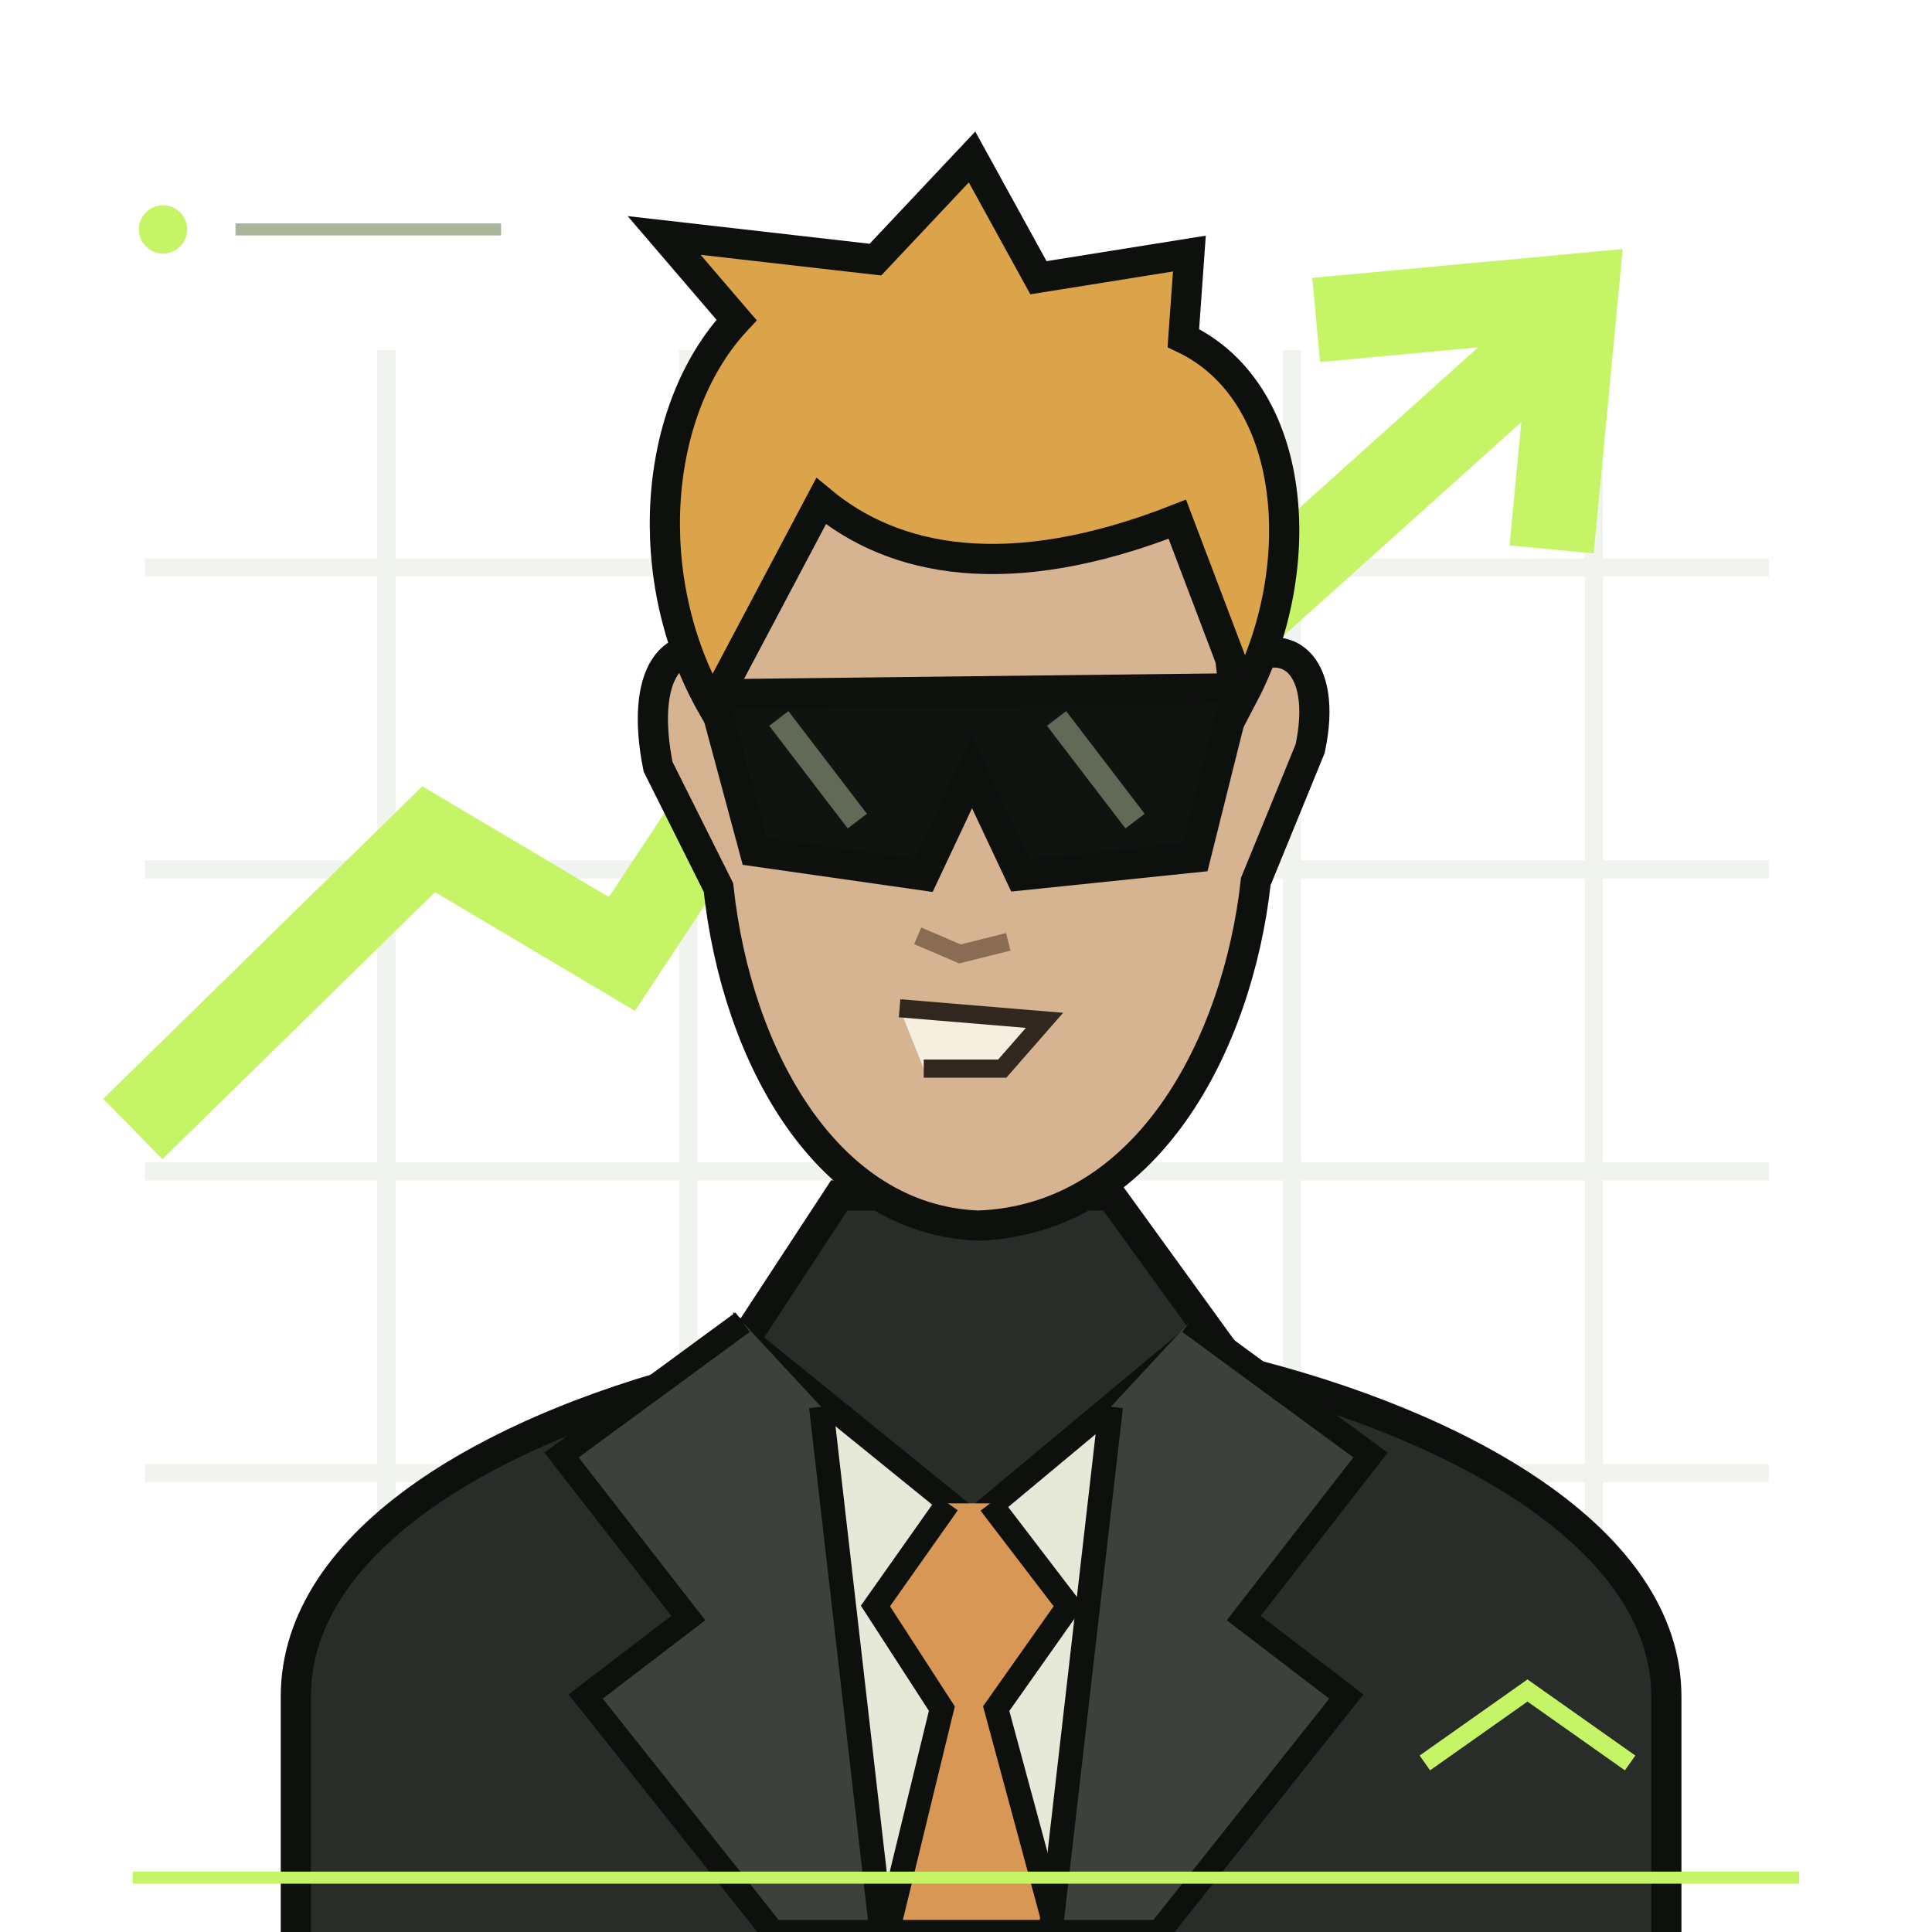
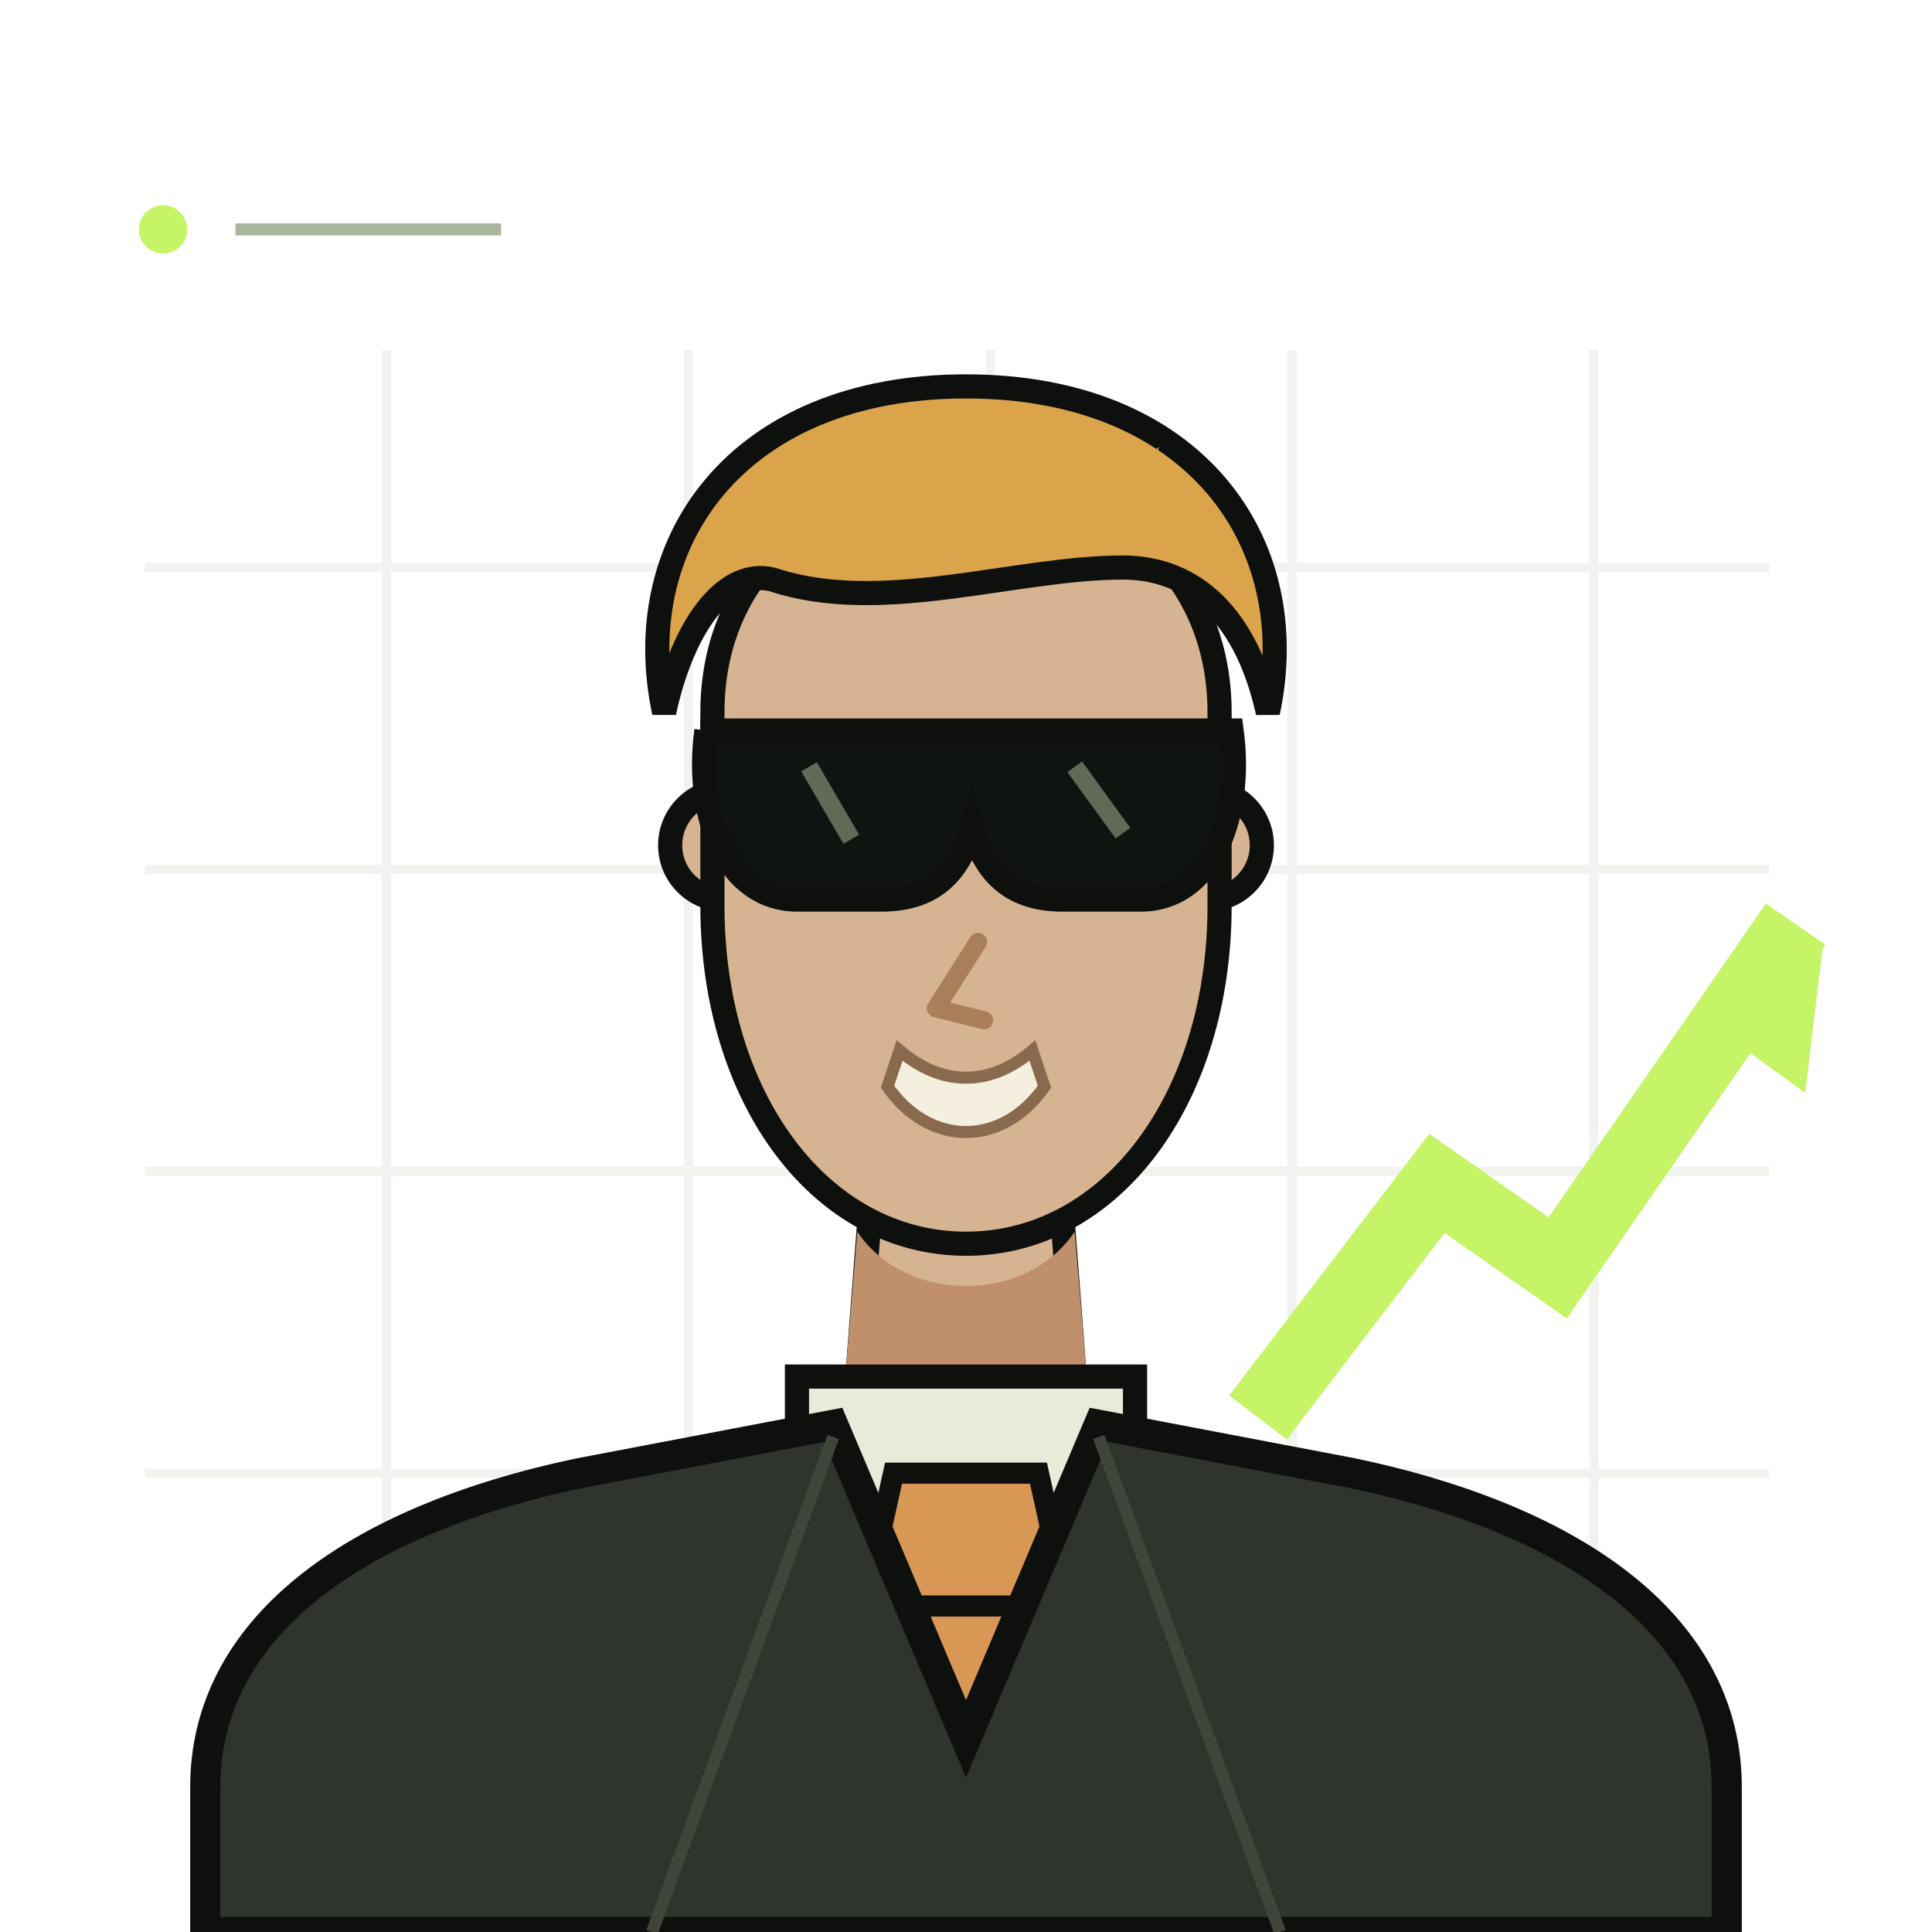
<svg xmlns="http://www.w3.org/2000/svg" viewBox="0 0 320 320" fill="none">
-   <g stroke="#242820" stroke-width="3">
-     <path d="M24 244h269M24 194h269M24 144h269M24 94h269M64 58v218M114 58v218M164 58v218M214 58v218M264 58v218" stroke="#aab69b" opacity=".17" />
-     <path d="m22 187 49-48 32 19 43-65 42 25 69-62" stroke="#c5f467" stroke-width="14" />
-     <path d="m218 53 43-4-4 42" stroke="#c5f467" stroke-width="14" />
-     <path d="M49 320v-39c0-26 33-45 71-54l19-29h45l21 29c37 9 71 28 71 54v39" fill="#292d29" stroke="#0e100e" stroke-width="5" />
-     <path d="m124 222 37 30 36-30-10 98h-51z" fill="#e6e8d8" stroke="#0e100e" stroke-width="4" />
-     <path d="m157 249-12 17 11 17-9 37h28l-10-37 12-17-13-17" fill="#d99756" stroke="#0e100e" stroke-width="4" />
-     <path d="m123 219-30 22 21 27-17 13 31 39h18l-10-87M197 219l30 22-21 27 17 13-31 39h-18l10-87" fill="#3c423b" stroke="#0e100e" stroke-width="4" />
-     <path d="M121 109c-10-5-15 3-12 18l10 20c3 28 18 55 43 56 28-1 43-30 46-57l9-22c3-14-4-20-13-13l-5-44-72-3z" fill="#d7b491" stroke="#0e100e" stroke-width="5" />
-     <path d="M118 117c-12-21-10-49 4-64l-12-14 35 4 16-17 11 20 25-4-1 14c19 9 21 38 10 59l-11-29c-28 11-47 7-59-3z" fill="#dba44b" stroke="#0e100e" stroke-width="5" />
-     <path d="m118 115 87-1-7 28-29 3-8-17-8 17-28-4z" fill="#101410" stroke="#0e100e" stroke-width="5" />
-     <path d="m129 119 13 17m33-17 13 17" stroke="#606a57" stroke-width="4" />
-     <path d="m149 167 24 2-7 8h-13" fill="#f4efde" stroke="#32271f" stroke-width="3" />
-     <path d="m152 155 7 3 8-2" stroke="#896c53" />
-     <path d="m236 292 17-12 17 12" stroke="#c5f467" stroke-width="3" />
+   <g stroke="#aab69b" stroke-opacity=".17" stroke-width="1.5">
+     <path d="M24 244h269M24 194h269M24 144h269M24 94h269M64 58v218M114 58v218M164 58v218M214 58v218M264 58v218" />
  </g>
-   <path d="M22 311h276" stroke="#c5f467" stroke-width="2" />
+   <path d="m212 230 26-34 20 14 36-52" stroke="#c5f467" stroke-width="12" stroke-linecap="square" stroke-linejoin="miter" />
+   <path d="m302 156-21 12 18 13z" fill="#c5f467" />
+   <path d="M146 176h28l6 78h-40z" fill="#d7b491" stroke="#0e100e" stroke-width="4" />
+   <path d="M142 204c8 12 28 12 36 0l2 24c-10 8-30 8-40 0z" fill="#c08f6b" />
+   <path d="M132 228h56v92h-56z" fill="#e9ead9" stroke="#0e100e" stroke-width="4" />
+   <path d="M148 244h24l4 18-16 8-16-8z" fill="#d99756" stroke="#0e100e" stroke-width="3.5" />
+   <path d="M152 266h16l4 32-12 10-12-10z" fill="#d99756" stroke="#0e100e" stroke-width="3.5" />
+   <path d="M34 320V296c0-26 24-44 62-52l42-8 22 52 22-52 42 8c38 8 62 26 62 52v24z" fill="#2f342d" stroke="#0e100e" stroke-width="5" />
+   <path d="m138 238-30 82m74-82 30 82" stroke="#3f4639" stroke-width="2" />
+   <circle cx="120" cy="140" r="9" fill="#d7b491" stroke="#0e100e" stroke-width="4" />
+   <circle cx="200" cy="140" r="9" fill="#d7b491" stroke="#0e100e" stroke-width="4" />
+   <path d="M118 118c0-22 16-38 42-38s42 16 42 38v32c0 32-18 56-42 56s-42-24-42-56z" fill="#d7b491" stroke="#0e100e" stroke-width="4" />
+   <path d="M110 118C104 90 122 64 160 64s56 26 50 54c-4-18-14-24-24-24-18 0-40 8-58 2-8-2-15 8-18 22z" fill="#dba44b" stroke="#0e100e" stroke-width="4" />
+   <path d="M150 68c12 18 28 18 42 6-6 18-24 22-40 12z" fill="#dba44b" />
+   <path d="M116 121h88c2 15-4 28-15 28h-13c-9 0-13-5-15-12-2 7-6 12-15 12h-14c-11 0-17-13-15-28z" fill="#101410" stroke="#0e100e" stroke-width="4" />
+   <path d="m134 127 7 12m37-12 8 11" stroke="#606a57" stroke-width="3" />
+   <path d="m162 156-7 11 8 2" stroke="#a97f5b" stroke-width="3" stroke-linecap="round" stroke-linejoin="round" />
+   <path d="M147 180c7 10 19 10 26 0l-2-6c-7 6-15 6-22 0z" fill="#f4efde" stroke="#8a6a4f" stroke-width="2" />
  <circle cx="27" cy="38" r="4" fill="#c5f467" />
  <path d="M39 38h44" stroke="#aab69b" stroke-width="2" />
</svg>
